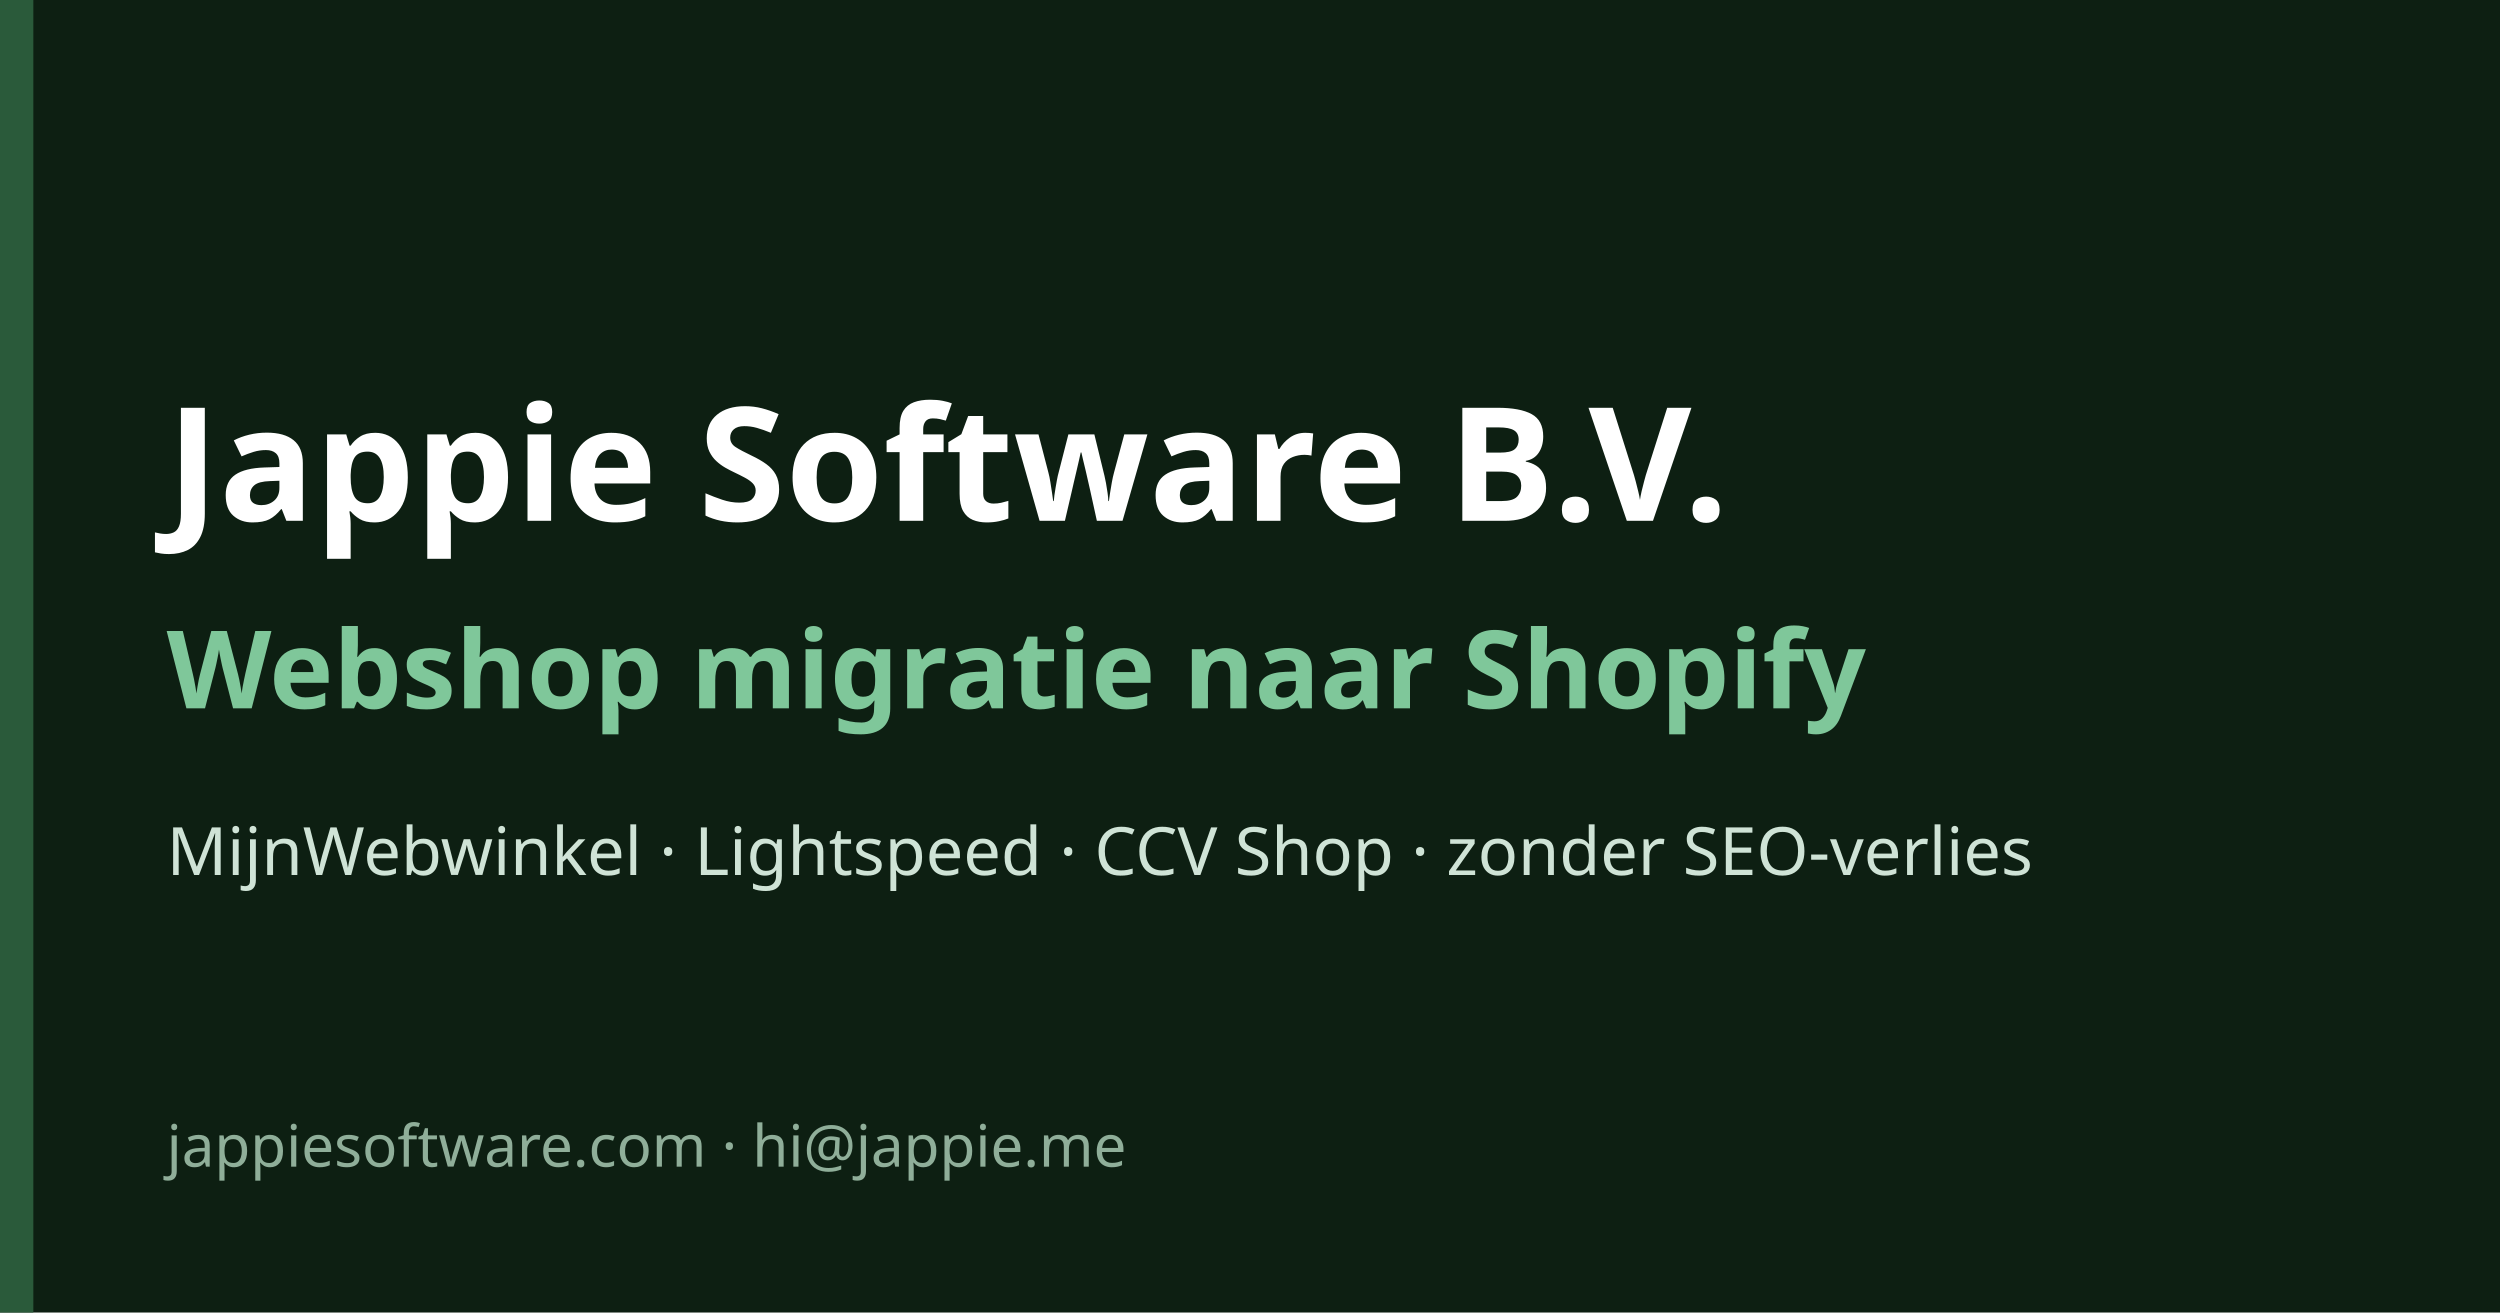
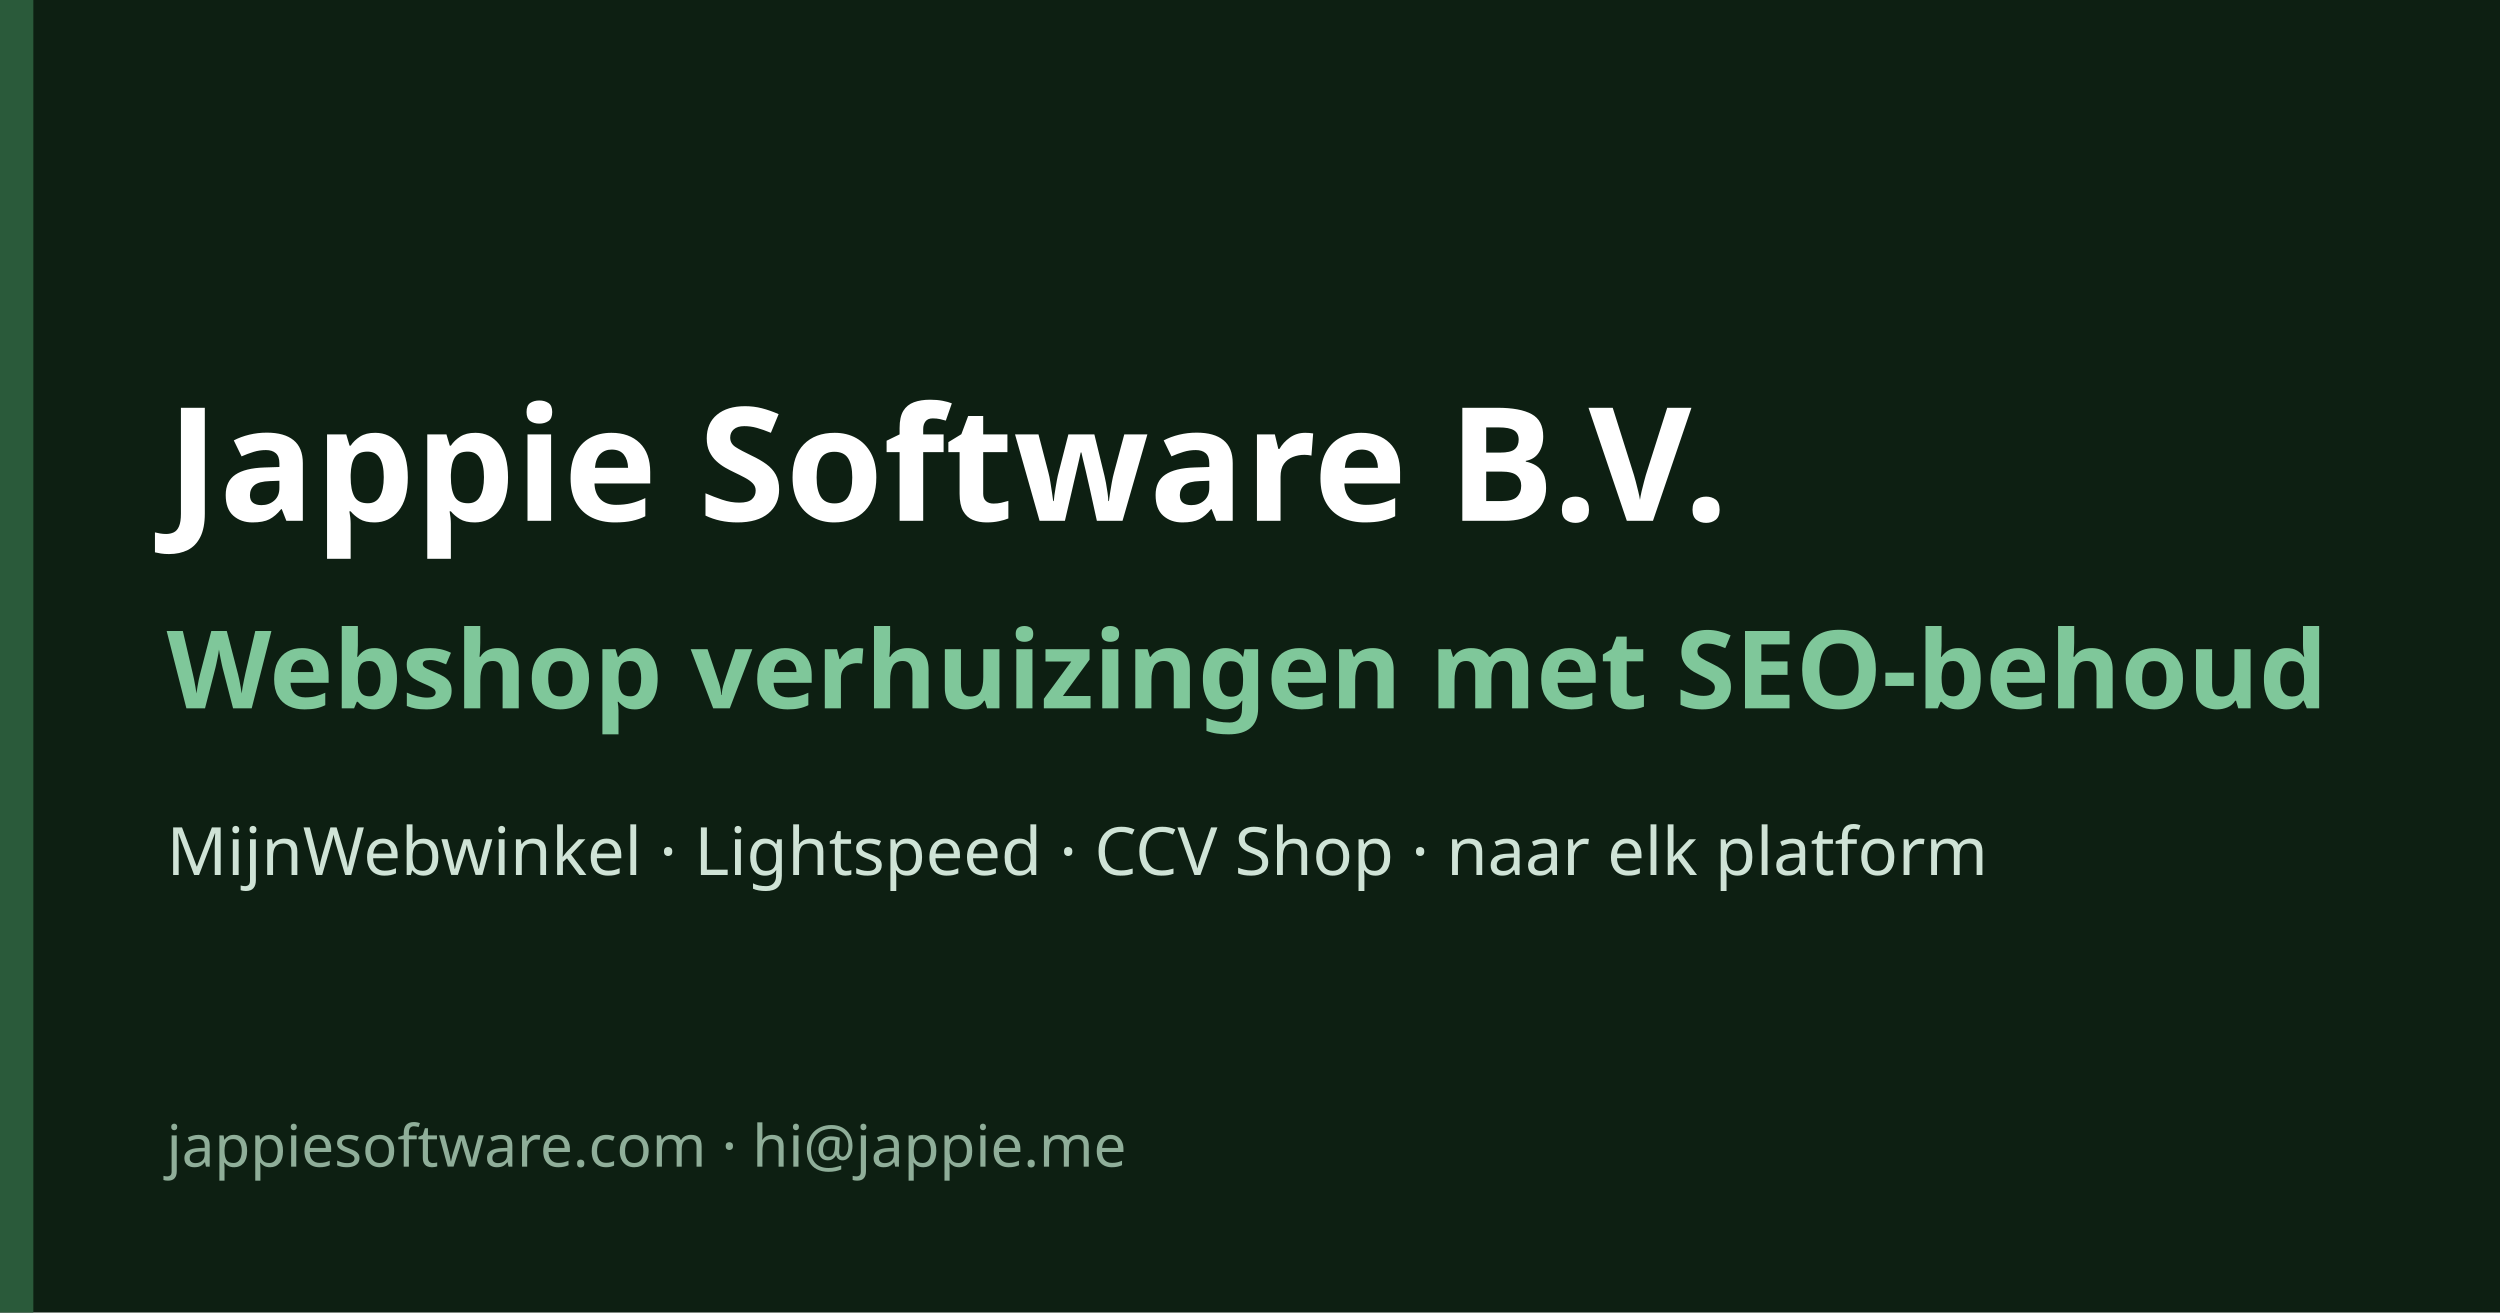
<svg xmlns="http://www.w3.org/2000/svg" width="1200" height="630" viewBox="0 0 1200 630">
  <rect width="1200" height="630" fill="#0d1f12" />
  <rect x="0" y="0" width="16" height="630" fill="#2a5a3a" />
  <text x="80" y="250" font-family="sans-serif" font-size="76" font-weight="700" fill="#ffffff">Jappie Software B.V.</text>
-   <text x="80" y="340" font-family="sans-serif" font-size="52" font-weight="600" fill="#7fc79a">Webshop migratie naar Shopify</text>
-   <text x="80" y="420" font-family="sans-serif" font-size="32" fill="#cfe3d6">MijnWebwinkel · Lightspeed · CCV Shop · zonder SEO-verlies</text>
+   <text x="80" y="340" font-family="sans-serif" font-size="52" font-weight="600" fill="#7fc79a">Webshop verhuizingen met SEO-behoud</text>
+   <text x="80" y="420" font-family="sans-serif" font-size="32" fill="#cfe3d6">MijnWebwinkel · Lightspeed · CCV Shop · naar elk platform</text>
  <text x="80" y="560" font-family="sans-serif" font-size="28" fill="#8fae99">jappiesoftware.com · hi@jappie.me</text>
</svg>
